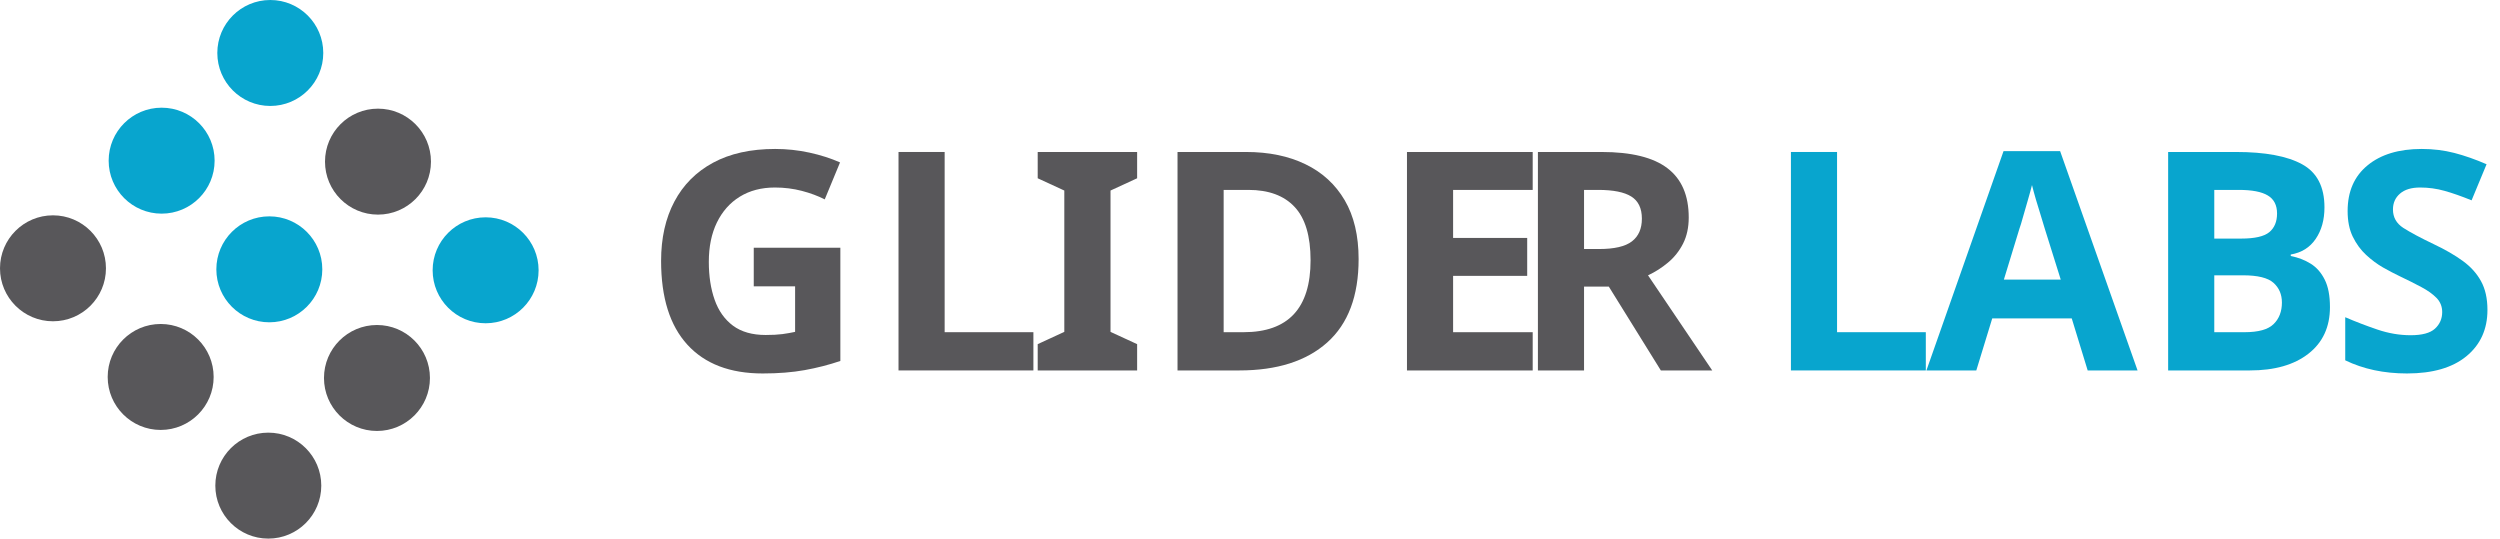
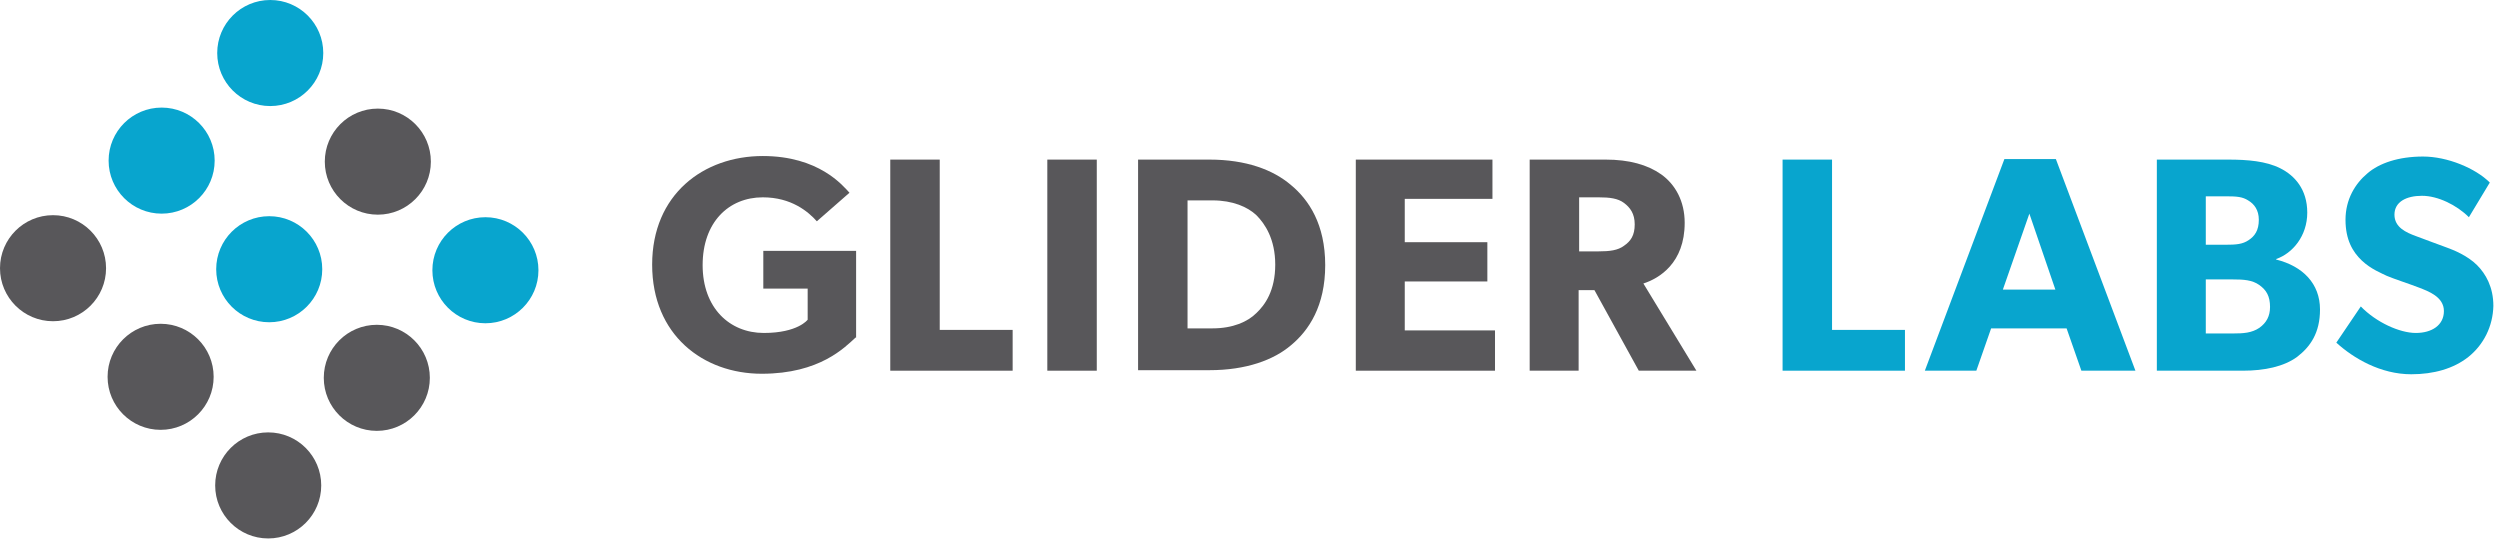
- <svg xmlns="http://www.w3.org/2000/svg" viewBox="0 0 490.3 105.63">
-   <defs>
-     <style>.cls-1{font-size:60px;font-family:Gibson-SemiBold, Gibson;font-weight:700;}.cls-1,.cls-9{fill:#58575a;}.cls-2{letter-spacing:0.04em;}.cls-3{letter-spacing:0.01em;}.cls-4{letter-spacing:0.02em;}.cls-5,.cls-7{letter-spacing:0.01em;}.cls-6,.cls-7,.cls-8{fill:#08a5ce;}.cls-6{letter-spacing:0.06em;}</style>
-   </defs>
-   <g id="Layer_2" data-name="Layer 2">
-     <g id="Layer_1-2" data-name="Layer 1">
-       <text class="cls-1" transform="translate(126.17 72.65)">G<tspan class="cls-2" x="44.64" y="0">L</tspan>
-         <tspan class="cls-3" x="75.42" y="0">IDE</tspan>
-         <tspan class="cls-4" x="170.04" y="0">R</tspan>
-         <tspan class="cls-5" x="207.24" y="0"> </tspan>
-         <tspan class="cls-6" x="219.66" y="0">L</tspan>
-         <tspan class="cls-7" x="251.64" y="0">AB</tspan>
-         <tspan class="cls-8" x="331.01" y="0">S</tspan>
-       </text>
-       <circle class="cls-8" cx="53.01" cy="10.39" r="10.39" />
-       <circle class="cls-8" cx="31.7" cy="31.51" r="10.39" />
-       <circle class="cls-9" cx="10.39" cy="52.62" r="10.39" />
-       <circle class="cls-9" cx="74.13" cy="31.7" r="10.39" />
-       <circle class="cls-8" cx="52.82" cy="52.82" r="10.39" />
-       <circle class="cls-9" cx="31.51" cy="73.93" r="10.39" />
-       <circle class="cls-8" cx="95.24" cy="53.01" r="10.39" />
-       <circle class="cls-9" cx="73.93" cy="74.13" r="10.39" />
-       <circle class="cls-9" cx="52.62" cy="95.24" r="10.39" />
+ <svg xmlns="http://www.w3.org/2000/svg" version="1.1" id="Layer_1" x="0px" y="0px" viewBox="0 0 490.3 105.6" style="enable-background:new 0 0 490.3 105.6;" xml:space="preserve">
+   <style type="text/css">
+ 	.st0{enable-background:new    ;}
+ 	.st1{fill:#58575A;}
+ 	.st2{fill:#08A5CE;}
+ </style>
+   <g id="Layer_1-2">
+     <g class="st0">
+       <path class="st1" d="M167.8,66.2c-2.1,1.9-7,7.1-18.4,7.1c-11.5,0-21.5-7.6-21.5-21.4c0-13.8,10.1-21.3,21.7-21.3    c11,0,15.7,5.8,17,7.2l-6.4,5.6c-1.7-1.9-5-4.7-10.6-4.7c-6.7,0-11.8,4.9-11.8,13.3c0,8.4,5.3,13.3,12,13.3s8.6-2.6,8.6-2.6v-6.1    h-8.7v-7.4h18.2V66.2z" />
    </g>
+     <g class="st0">
+       <path class="st1" d="M198.6,72.7h-24V31.3h9.7v33.4h14.3V72.7z" />
+     </g>
+     <g class="st0">
+       <path class="st1" d="M215.1,72.7h-9.7V31.3h9.7V72.7z" />
+       <path class="st1" d="M253.2,67.7c-3.4,2.9-8.8,4.9-16,4.9h-14V31.3h14c7.2,0,12.5,2,16,5c3.5,2.9,6.7,7.7,6.7,15.7    C259.9,60,256.7,64.8,253.2,67.7z M246.4,42.2c-1.7-1.6-4.6-2.9-8.6-2.9h-4.9v25.1h4.9c4,0,6.9-1.3,8.6-3c1.7-1.6,3.7-4.4,3.7-9.5    C250.1,46.9,248.1,43.9,246.4,42.2z" />
+       <path class="st1" d="M293.3,72.7h-27.4V31.3h26.8V39h-17.2v8.5h16.2v7.7h-16.2v9.6h17.7V72.7z" />
+     </g>
+     <g class="st0">
+       <path class="st1" d="M332.7,72.7h-11.3l-8.7-15.8h-3.1v15.8H300V31.3h14.9c4.6,0,8.2,1,10.9,2.9c2.8,2,4.6,5.3,4.6,9.5    c0,7.9-5,10.9-8.1,11.9L332.7,72.7z M318.5,39.8c-1.2-0.9-2.8-1.1-5-1.1h-3.8v10.6h3.8c2.2,0,3.8-0.2,5-1.1c1.3-0.9,2.1-2,2.1-4.2    C320.6,41.9,319.7,40.7,318.5,39.8z" />
+     </g>
+     <g class="st0">
+       <path class="st2" d="M373.6,72.7h-24V31.3h9.7v33.4h14.3V72.7z" />
+     </g>
+     <g class="st0">
+       <path class="st2" d="M418.8,72.7h-10.6l-2.9-8.3h-14.8l-2.9,8.3h-10.1l15.6-41.5h10.1L418.8,72.7z M403.1,56.8L398,41.9l-5.2,14.9    H403.1z" />
+       <path class="st2" d="M450.5,70c-2.6,1.9-6.4,2.7-10.6,2.7h-16.9V31.3H437c3.8,0,7.4,0.3,10.2,1.7c2.8,1.4,5.3,4.1,5.3,8.7    c0,4.6-2.9,8-6.1,9.1v0.1c5.2,1.3,8.6,4.7,8.6,9.8C455,65.3,453.1,68,450.5,70z M440.9,39.3c-1.1-0.7-2.2-0.8-4.3-0.8h-4V48h3.8    c2.2,0,3.4-0.1,4.6-0.9c1.2-0.8,2-1.9,2-4C443,41.2,442.1,40,440.9,39.3z M443.1,55.9c-1.4-1-3.1-1.1-5.2-1.1h-5.3v10.6h5.3    c2.1,0,3.7-0.1,5.2-1.1c1.4-1,2.1-2.3,2.1-4.1C445.2,58.1,444.5,56.9,443.1,55.9z" />
+     </g>
+     <g class="st0">
+       <path class="st2" d="M484.1,70c-2.9,2.3-6.8,3.4-11.2,3.4c-6,0-11.3-3.1-14.7-6.2l4.8-7.1c3,3.1,7.6,5.2,10.8,5.2    c3.1,0,5.5-1.5,5.5-4.3c0-2.8-3.1-3.9-4.9-4.6s-4.9-1.7-6.3-2.3c-1-0.5-3.1-1.3-4.9-3c-1.8-1.7-3.2-4.1-3.2-8c0-4,1.9-7.1,4.3-9.1    c2.3-2,6.1-3.3,10.9-3.3s10.3,2.3,13.1,5.1l-4.1,6.8c-2.4-2.4-6.1-4.2-9.2-4.2c-3.1,0-5.4,1.2-5.4,3.7c0,2.5,2.3,3.5,4.2,4.2    c1.8,0.7,4.9,1.8,6.2,2.3c1.1,0.4,3.9,1.5,5.8,3.4c1.7,1.7,3.2,4.3,3.2,8C488.9,64,487.1,67.6,484.1,70z" />
+     </g>
+     <circle class="st2" cx="53" cy="10.4" r="10.4" />
+     <circle class="st2" cx="31.7" cy="31.5" r="10.4" />
+     <circle class="st1" cx="10.4" cy="52.6" r="10.4" />
+     <circle class="st1" cx="74.1" cy="31.7" r="10.4" />
+     <circle class="st2" cx="52.8" cy="52.8" r="10.4" />
+     <circle class="st1" cx="31.5" cy="73.9" r="10.4" />
+     <circle class="st2" cx="95.2" cy="53" r="10.4" />
+     <circle class="st1" cx="73.9" cy="74.1" r="10.4" />
+     <circle class="st1" cx="52.6" cy="95.2" r="10.4" />
  </g>
</svg>
